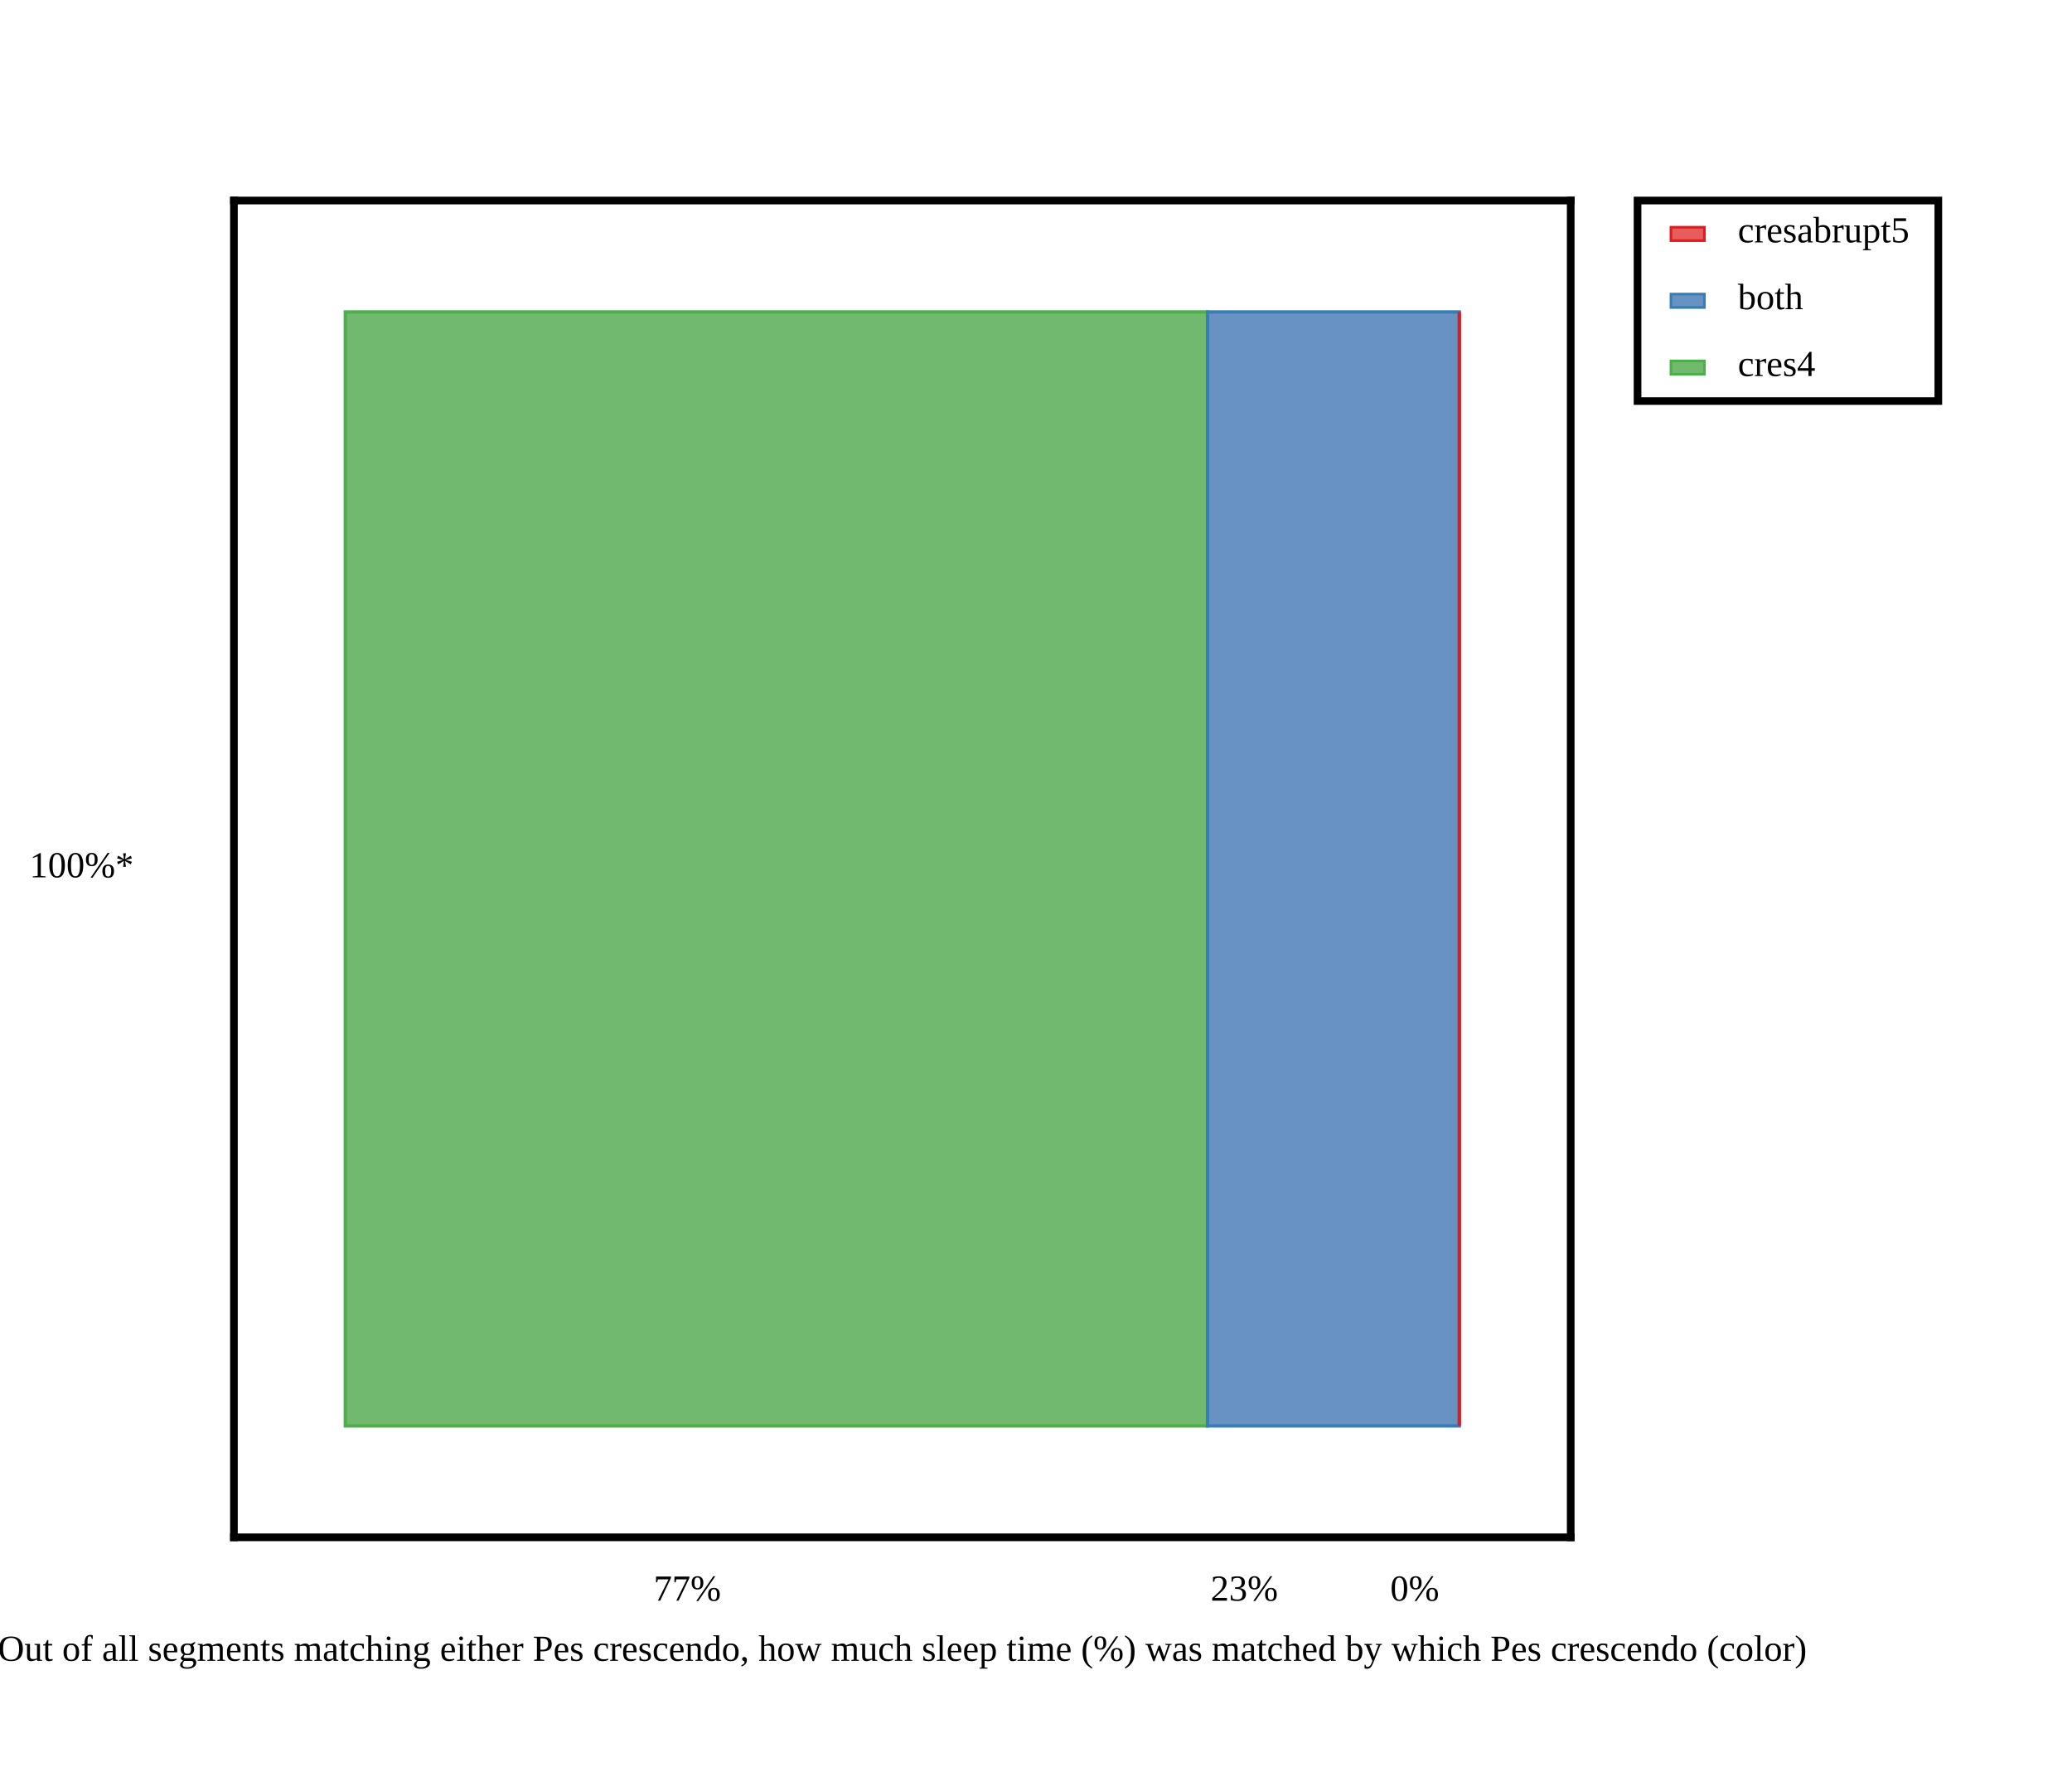
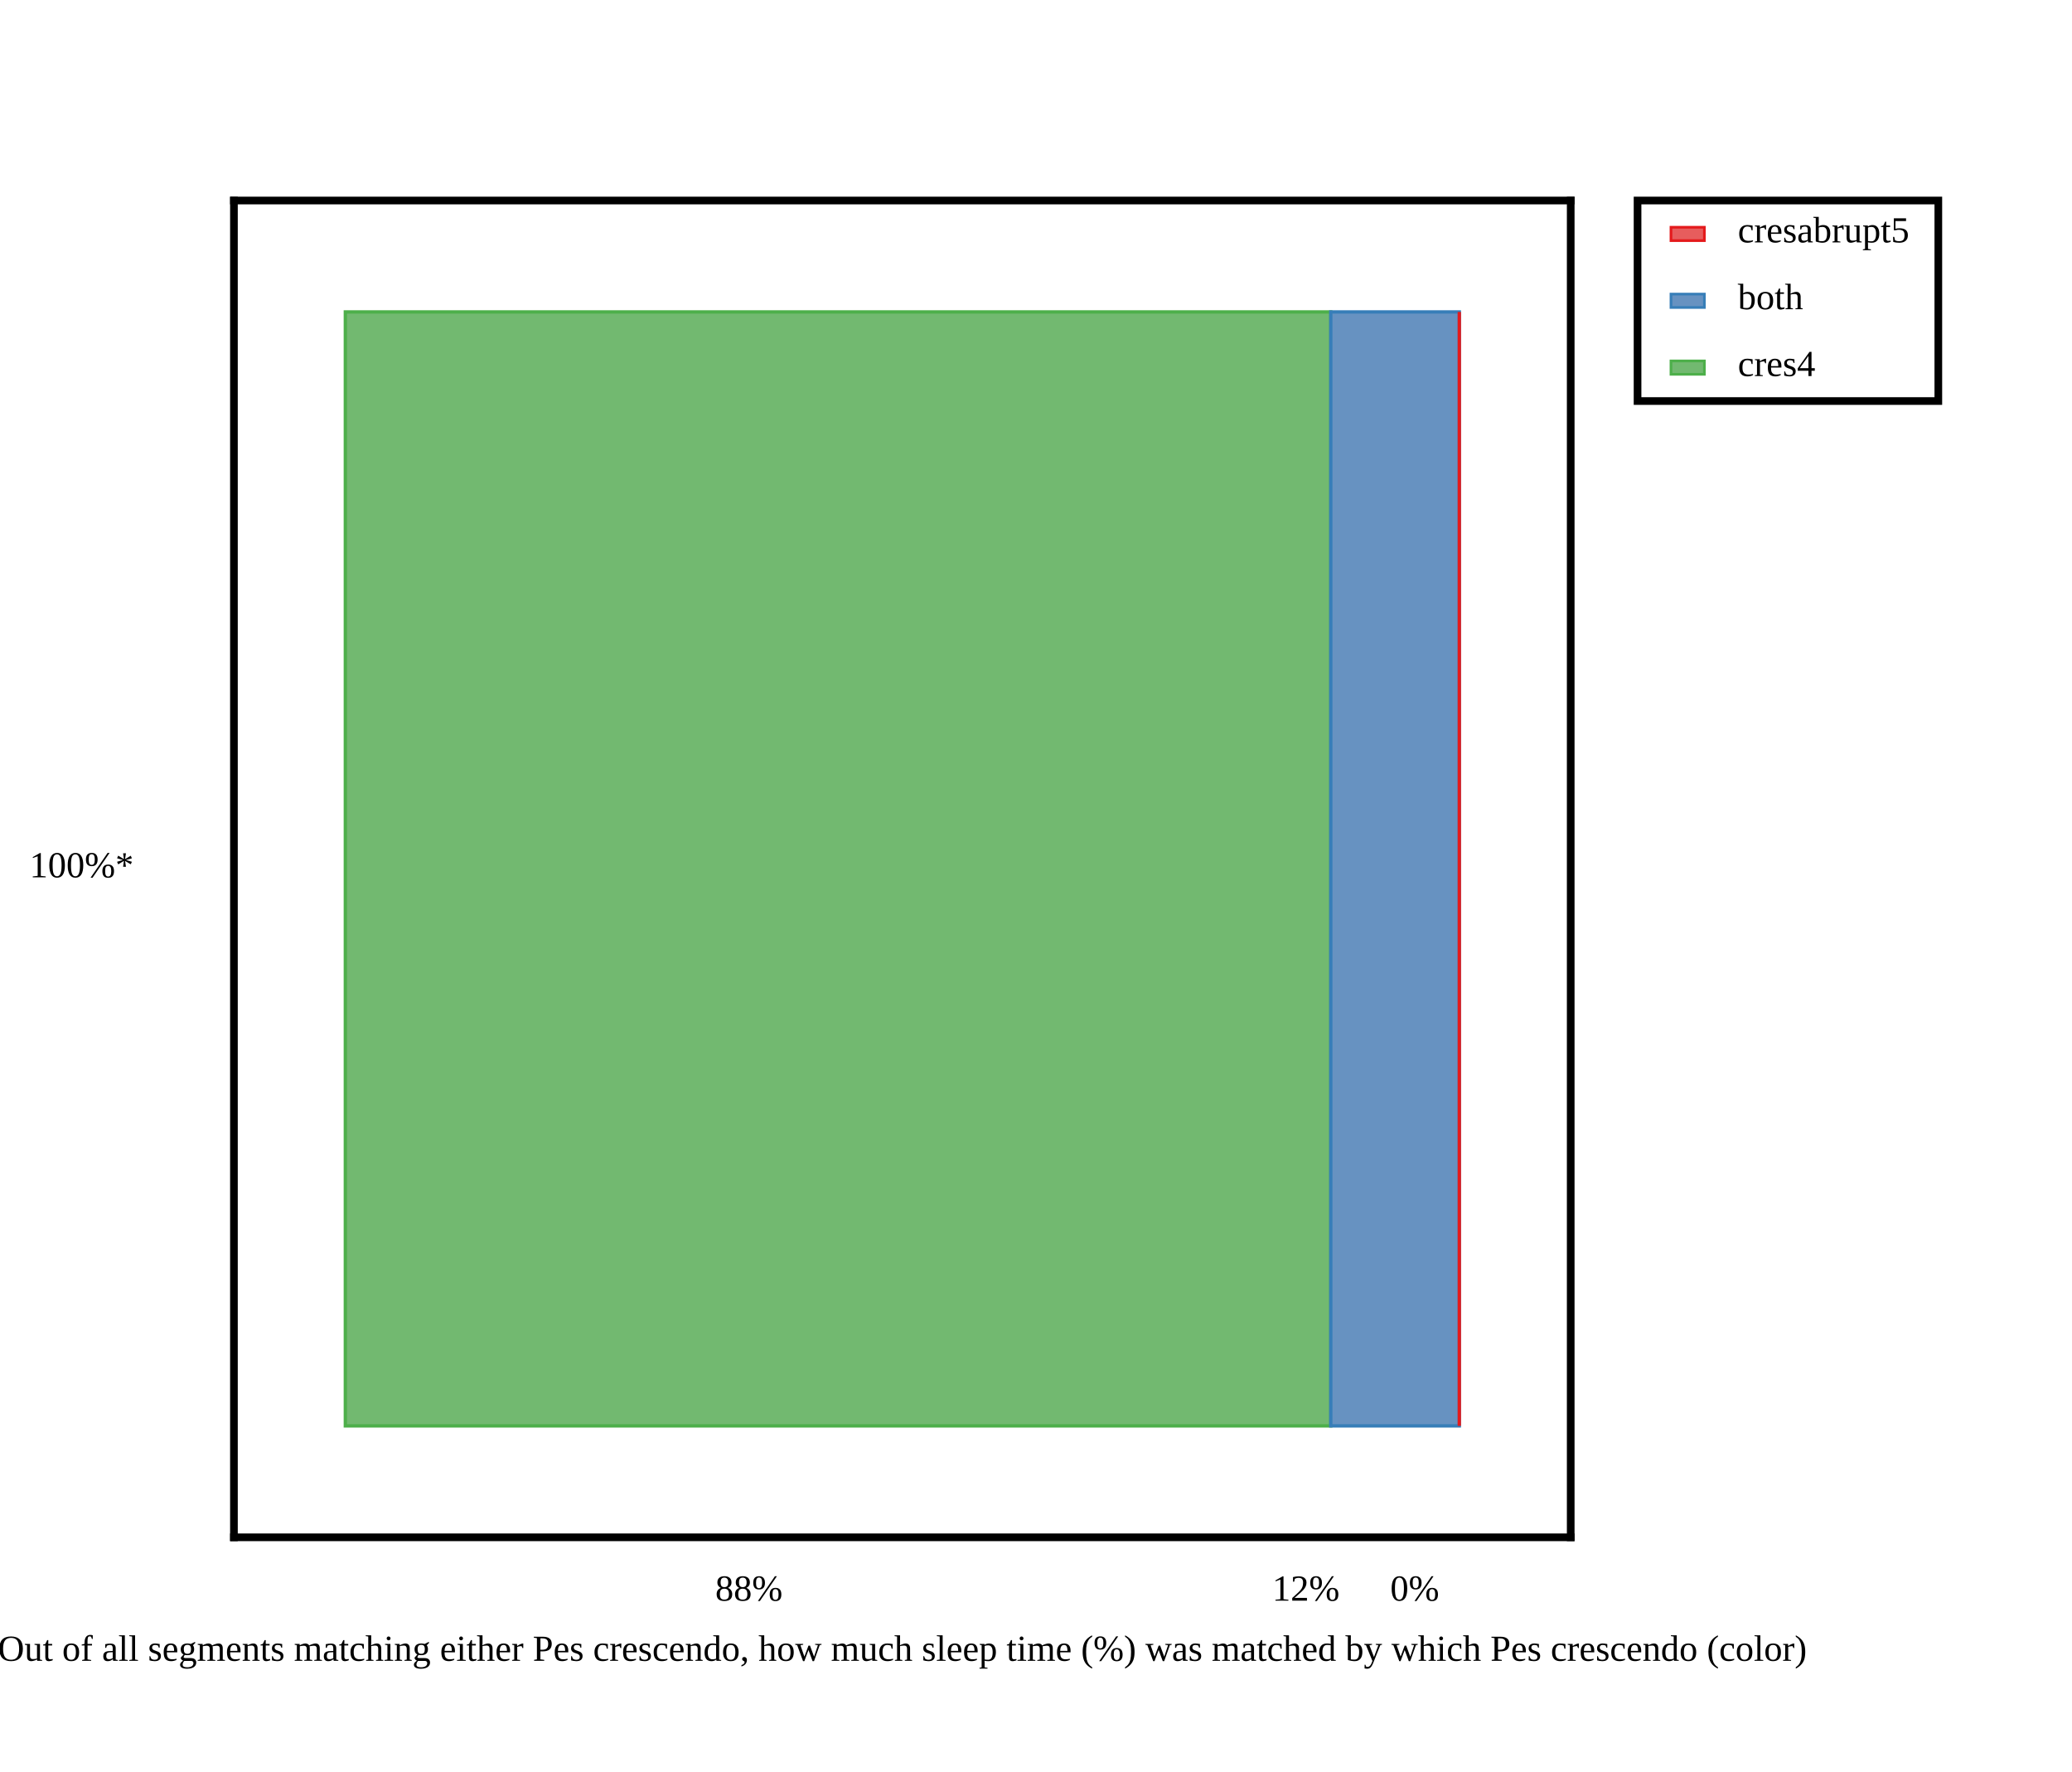
<svg xmlns="http://www.w3.org/2000/svg" height="530" stroke-opacity="1" viewBox="0.0 0.0 620 530.0" font-size="1" width="620" stroke="rgb(0,0,0)" version="1.1">
  <defs />
  <g stroke-linejoin="miter" stroke-opacity="1.0" fill-opacity="0.0" stroke="rgb(0,0,0)" stroke-width="2.293" fill="rgb(0,0,0)" stroke-linecap="square" stroke-miterlimit="10.0">
    <path d="M 70,460 v -400 M 470,460 v -400 " />
  </g>
  <g stroke-linejoin="miter" stroke-opacity="1.0" fill-opacity="1.0" font-size="11.0px" stroke="rgb(0,0,0)" stroke-width="2.293" fill="rgb(0,0,0)" stroke-linecap="butt" stroke-miterlimit="10.0">
    <text dominant-baseline="middle" transform="matrix(1,0,0,1,40,260)" stroke="none" text-anchor="end">100%*</text>
  </g>
  <g stroke-linejoin="miter" stroke-opacity="1.0" fill-opacity="0.0" stroke="rgb(0,0,0)" stroke-width="2.293" fill="rgb(0,0,0)" stroke-linecap="square" stroke-miterlimit="10.0">
    <path d="M 70,460 h 400 M 70,60 h 400 " />
  </g>
  <g stroke-linejoin="miter" stroke-opacity="1.0" fill-opacity="1.0" font-size="11.0px" stroke="rgb(0,0,0)" stroke-width="2.293" fill="rgb(0,0,0)" stroke-linecap="butt" stroke-miterlimit="10.0">
    <text dominant-baseline="text-before-edge" transform="matrix(1,0,0,1,270,490)" stroke="none" text-anchor="middle">Out of all segments matching either Pes crescendo, how much sleep time (%) was matched by which Pes crescendo (color)</text>
  </g>
  <g stroke-linejoin="miter" stroke-opacity="1.0" fill-opacity="1.0" font-size="11.0px" stroke="rgb(0,0,0)" stroke-width="2.293" fill="rgb(0,0,0)" stroke-linecap="butt" stroke-miterlimit="10.0">
    <text dominant-baseline="text-before-edge" transform="matrix(1,0,0,1,423.3333,472)" stroke="none" text-anchor="middle">0%</text>
  </g>
  <g stroke-linejoin="miter" stroke-opacity="1.0" fill-opacity="1.0" font-size="11.0px" stroke="rgb(0,0,0)" stroke-width="2.293" fill="rgb(0,0,0)" stroke-linecap="butt" stroke-miterlimit="10.0">
-     <text dominant-baseline="text-before-edge" transform="matrix(1,0,0,1,372.3367,472)" stroke="none" text-anchor="middle">23%</text>
+     <text dominant-baseline="text-before-edge" transform="matrix(1,0,0,1,390.7685,472)" stroke="none" text-anchor="middle">12%</text>
  </g>
  <g stroke-linejoin="miter" stroke-opacity="1.0" fill-opacity="1.0" font-size="11.0px" stroke="rgb(0,0,0)" stroke-width="2.293" fill="rgb(0,0,0)" stroke-linecap="butt" stroke-miterlimit="10.0">
-     <text dominant-baseline="text-before-edge" transform="matrix(1,0,0,1,205.67,472)" stroke="none" text-anchor="middle">77%</text>
+     <text dominant-baseline="text-before-edge" transform="matrix(1,0,0,1,224.1018,472)" stroke="none" text-anchor="middle">88%</text>
  </g>
  <g stroke-linejoin="miter" stroke-opacity="1.0" fill-opacity="1.0" stroke="rgb(77,175,74)" stroke-width="1.0" fill="rgb(114,185,112)" stroke-linecap="butt" stroke-miterlimit="10.0">
    <defs>
      <clipPath id="crescresabruptmyClip1">
        <path d="M 470,460 l -0,-400 h -400 l -0,400 Z" />
      </clipPath>
    </defs>
    <g clip-path="url(#crescresabruptmyClip1)">
-       <path d="M 103.333,426.667 v -333.333 h 258.007 v 333.333 Z" />
+       <path d="M 103.333,426.667 v -333.333 h 294.87 v 333.333 Z" />
    </g>
  </g>
  <g stroke-linejoin="miter" stroke-opacity="1.0" fill-opacity="1.0" stroke="rgb(55,126,184)" stroke-width="1.0" fill="rgb(103,146,193)" stroke-linecap="butt" stroke-miterlimit="10.0">
    <defs>
      <clipPath id="crescresabruptmyClip2">
        <path d="M 470,460 l -0,-400 h -400 l -0,400 Z" />
      </clipPath>
    </defs>
    <g clip-path="url(#crescresabruptmyClip2)">
-       <path d="M 361.34,426.667 v -333.333 h 75.327 v 333.333 Z" />
+       <path d="M 398.204,426.667 v -333.333 h 38.463 v 333.333 Z" />
    </g>
  </g>
  <g stroke-linejoin="miter" stroke-opacity="1.0" fill-opacity="1.0" stroke="rgb(228,26,28)" stroke-width="1.0" fill="rgb(231,93,93)" stroke-linecap="butt" stroke-miterlimit="10.0">
    <defs>
      <clipPath id="crescresabruptmyClip3">
        <path d="M 470,460 l -0,-400 h -400 l -0,400 Z" />
      </clipPath>
    </defs>
    <g clip-path="url(#crescresabruptmyClip3)">
      <path d="M 436.667,426.667 v -333.333 h 0 v 333.333 Z" />
    </g>
  </g>
  <g stroke-linejoin="miter" stroke-opacity="1.0" fill-opacity="1.0" font-size="11.0px" stroke="rgb(0,0,0)" stroke-width="2.293" fill="rgb(0,0,0)" stroke-linecap="butt" stroke-miterlimit="10.0">
    <text dominant-baseline="text-after-edge" transform="matrix(1,0,0,1,270,40)" stroke="none" text-anchor="middle" />
  </g>
  <g stroke-linejoin="miter" stroke-opacity="1.0" fill-opacity="0.0" stroke="rgb(0,0,0)" stroke-width="2.293" fill="rgb(0,0,0)" stroke-linecap="butt" stroke-miterlimit="10.0">
    <path d="M 580,120 l -0,-60 h -90 l -0,60 Z" />
  </g>
  <g stroke-linejoin="miter" stroke-opacity="1.0" fill-opacity="1.0" font-size="11.0px" stroke="rgb(0,0,0)" stroke-width="2.293" fill="rgb(0,0,0)" stroke-linecap="butt" stroke-miterlimit="10.0">
    <text dominant-baseline="middle" transform="matrix(1,0,0,1,520,110)" stroke="none" text-anchor="start">cres4</text>
  </g>
  <g stroke-linejoin="miter" stroke-opacity="1.0" fill-opacity="1.0" stroke="rgb(77,175,74)" stroke-width="0.8" fill="rgb(114,185,112)" stroke-linecap="butt" stroke-miterlimit="10.0">
    <path d="M 500,108 l 10,0 v 4 l -10,0 Z" />
  </g>
  <g stroke-linejoin="miter" stroke-opacity="1.0" fill-opacity="1.0" font-size="11.0px" stroke="rgb(0,0,0)" stroke-width="2.293" fill="rgb(0,0,0)" stroke-linecap="butt" stroke-miterlimit="10.0">
    <text dominant-baseline="middle" transform="matrix(1,0,0,1,520,90)" stroke="none" text-anchor="start">both</text>
  </g>
  <g stroke-linejoin="miter" stroke-opacity="1.0" fill-opacity="1.0" stroke="rgb(55,126,184)" stroke-width="0.8" fill="rgb(103,146,193)" stroke-linecap="butt" stroke-miterlimit="10.0">
    <path d="M 500,88 l 10,0 v 4 l -10,0 Z" />
  </g>
  <g stroke-linejoin="miter" stroke-opacity="1.0" fill-opacity="1.0" font-size="11.0px" stroke="rgb(0,0,0)" stroke-width="2.293" fill="rgb(0,0,0)" stroke-linecap="butt" stroke-miterlimit="10.0">
    <text dominant-baseline="middle" transform="matrix(1,0,0,1,520,70)" stroke="none" text-anchor="start">cresabrupt5</text>
  </g>
  <g stroke-linejoin="miter" stroke-opacity="1.0" fill-opacity="1.0" stroke="rgb(228,26,28)" stroke-width="0.8" fill="rgb(231,93,93)" stroke-linecap="butt" stroke-miterlimit="10.0">
    <path d="M 500,68 l 10,0 v 4 l -10,0 Z" />
  </g>
</svg>
